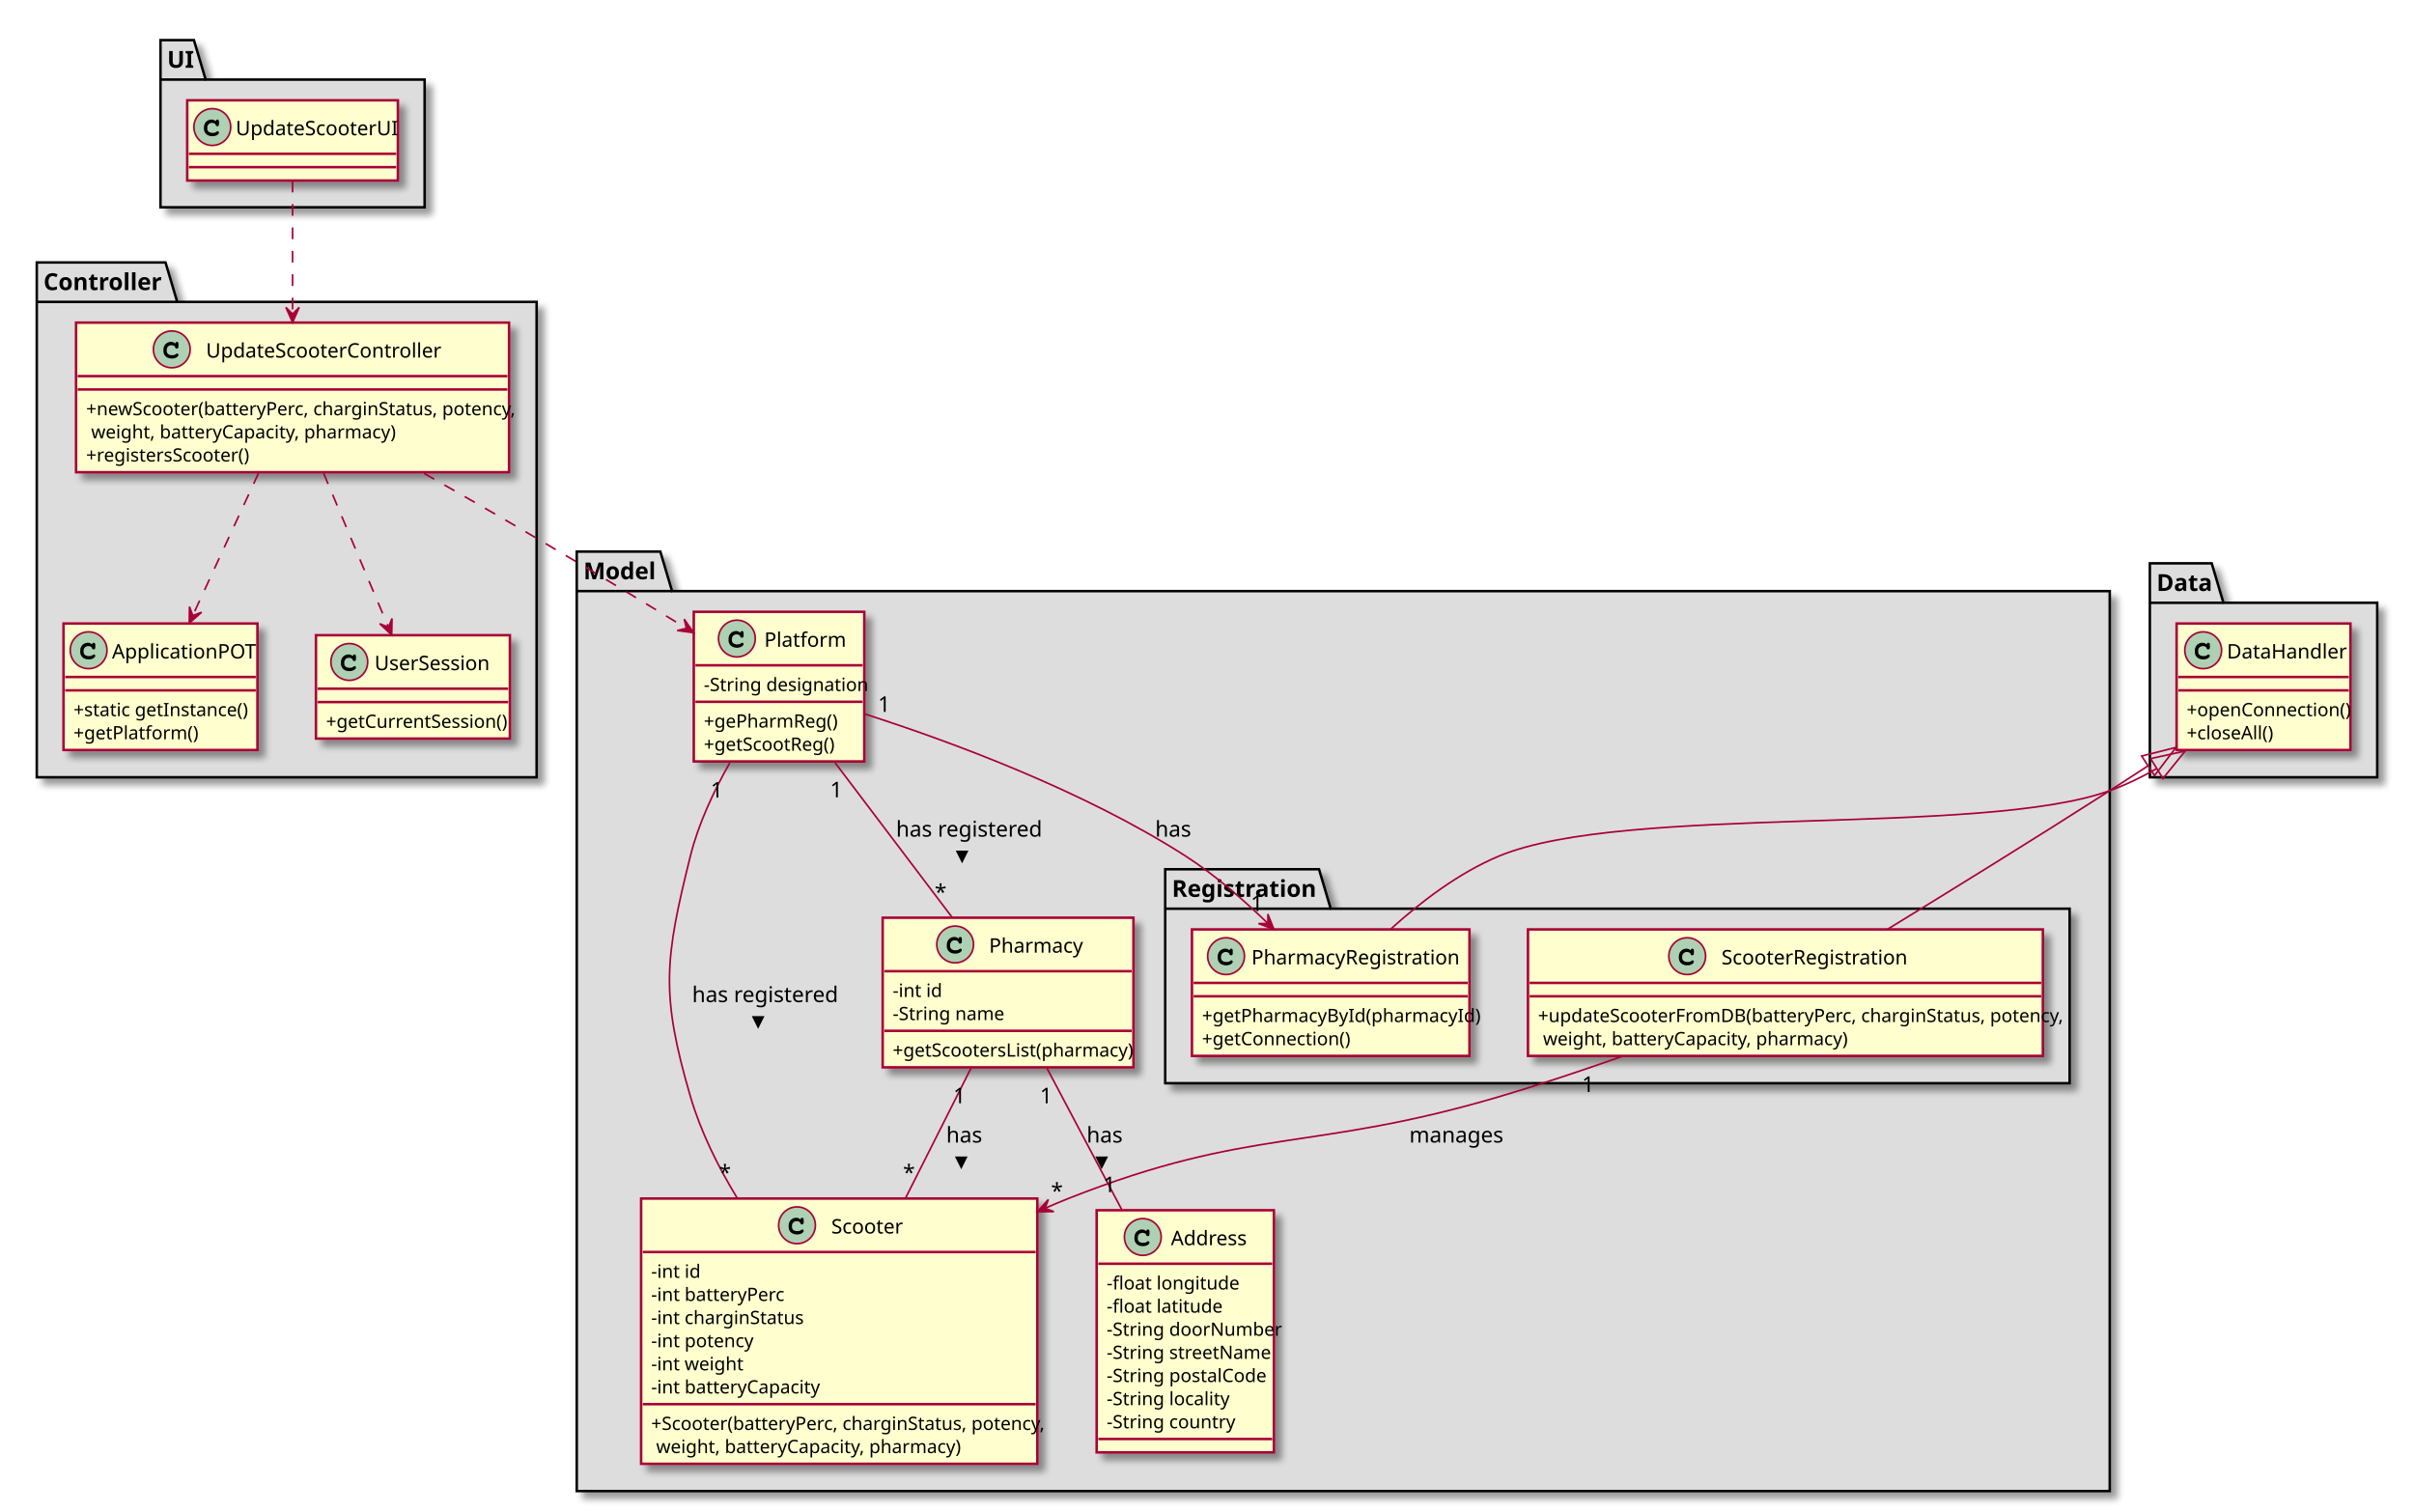
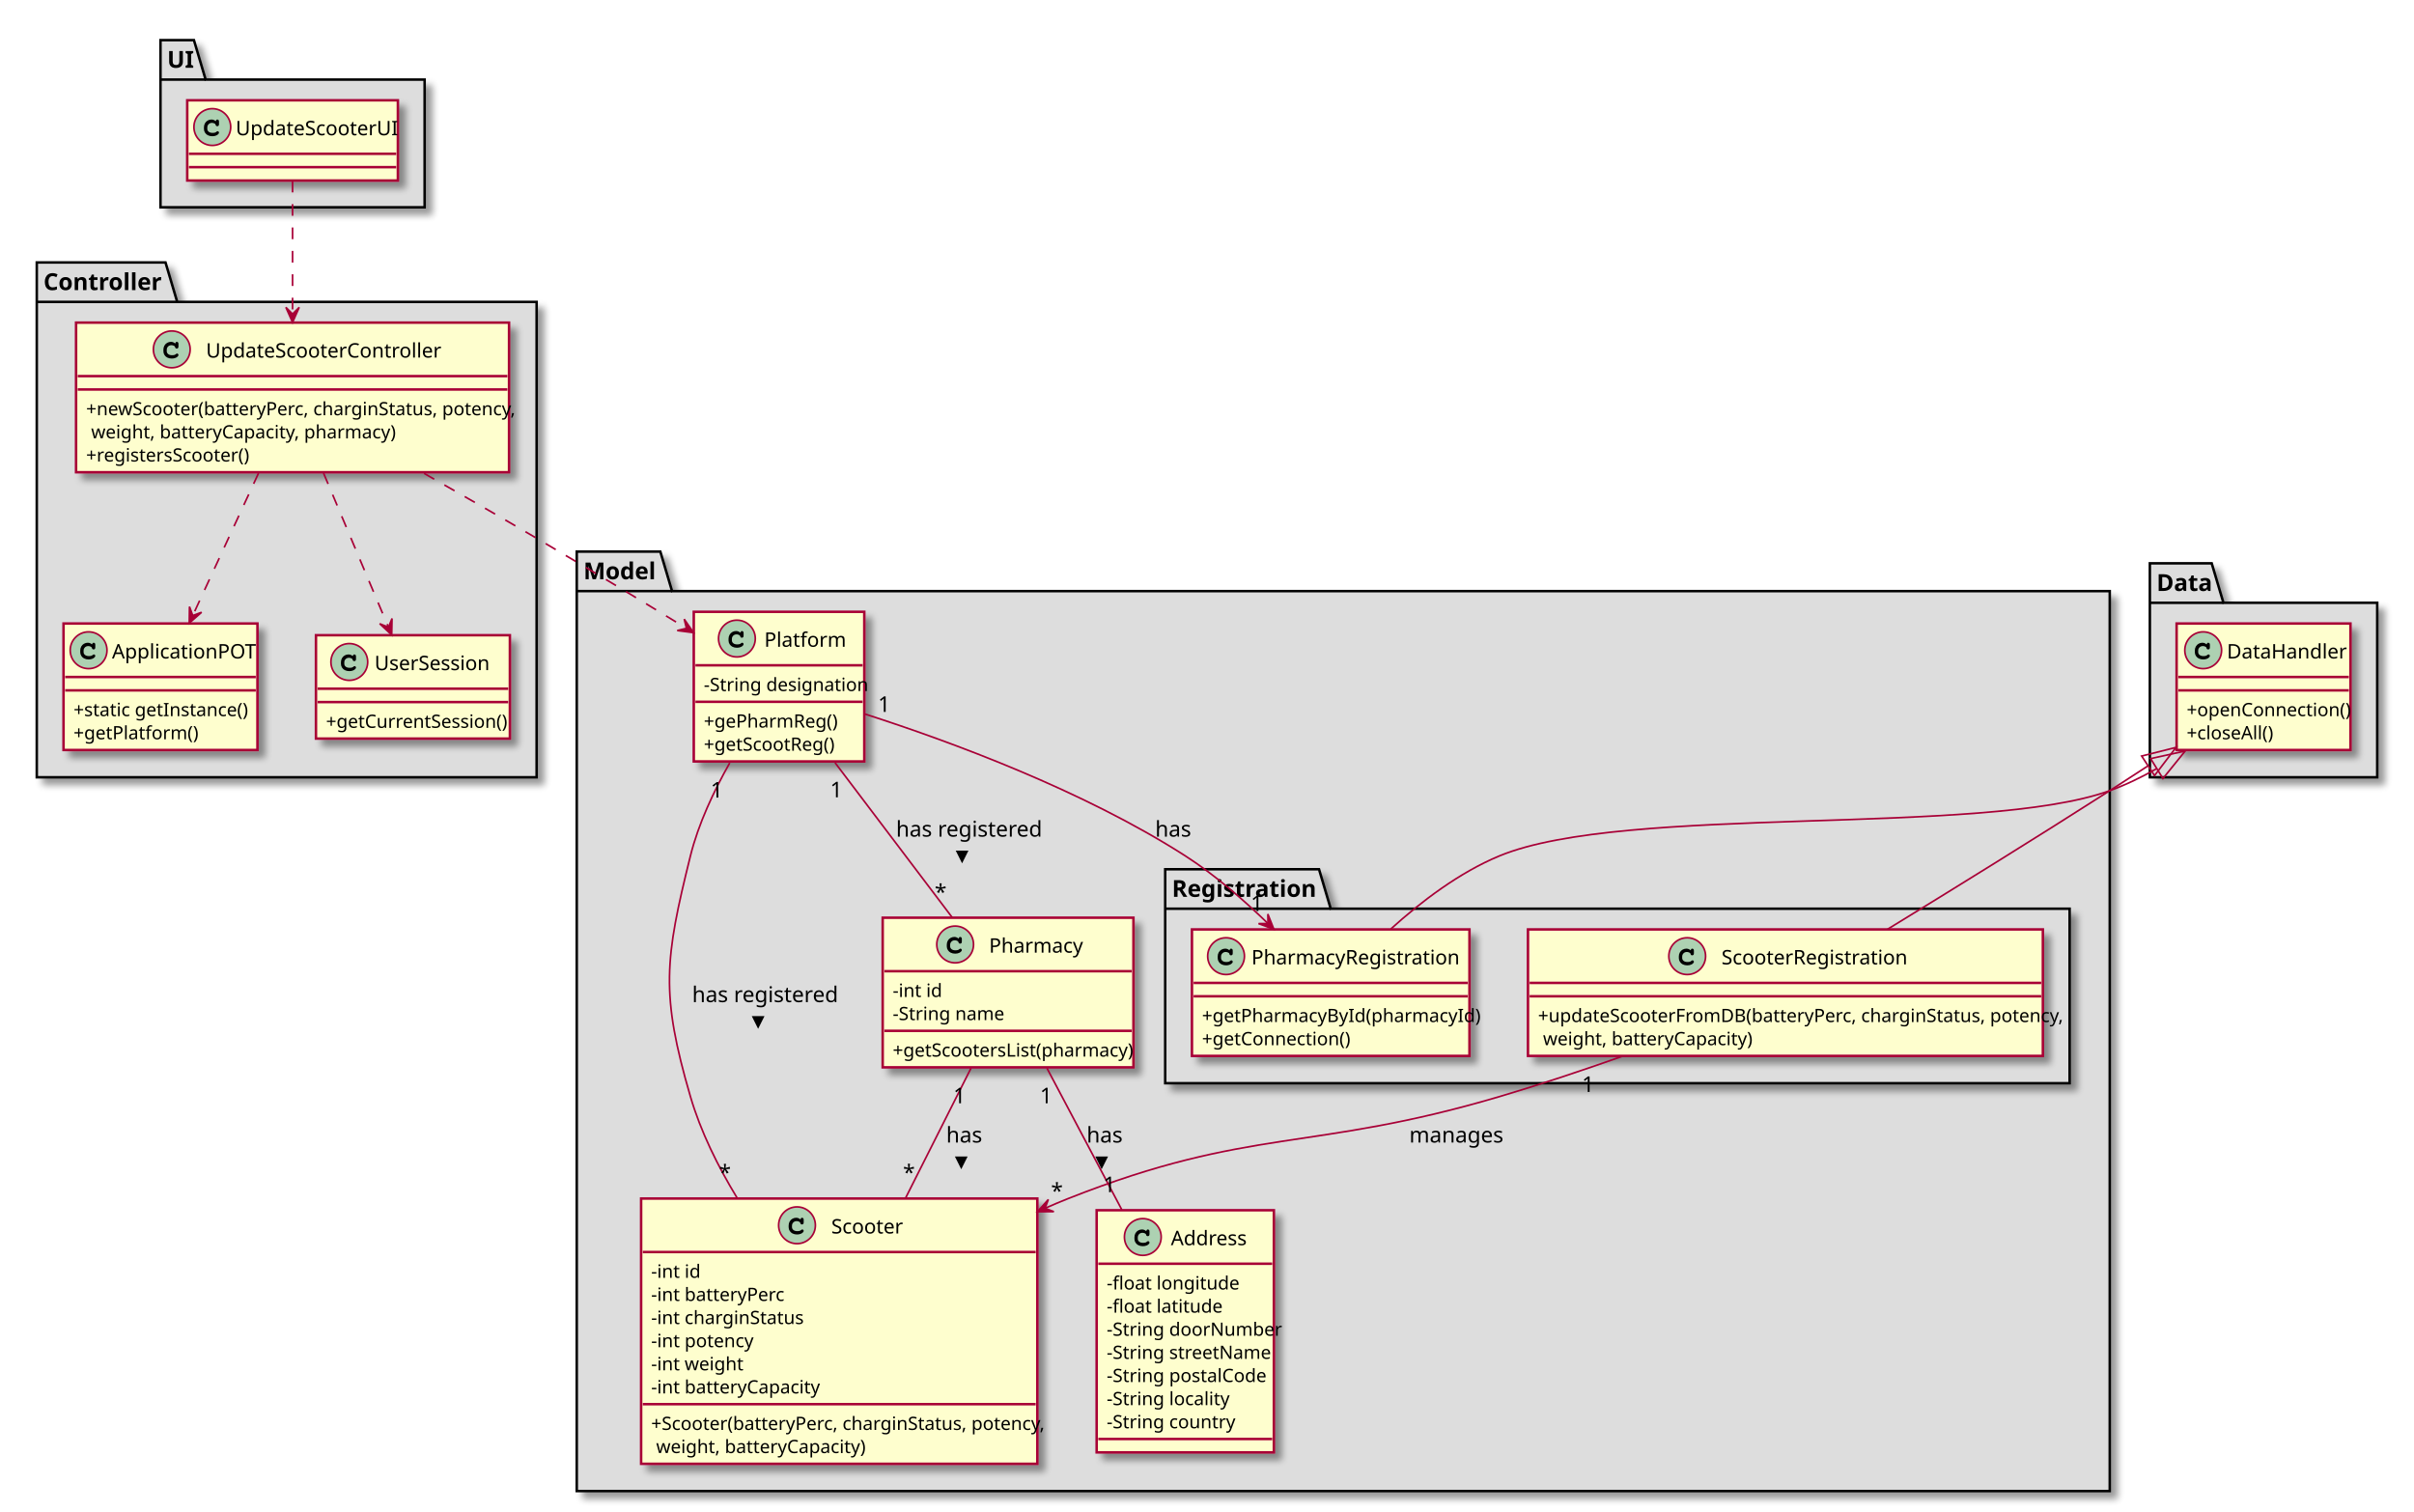
<svg xmlns="http://www.w3.org/2000/svg" contentScriptType="application/ecmascript" contentStyleType="text/css" height="904px" preserveAspectRatio="none" style="width:1444px;height:904px;" version="1.1" viewBox="0 0 1444 904" width="1444px" zoomAndPan="magnify">
  <defs>
-     <filter height="300%" id="f1wk2e6arvuwra" width="300%" x="-1" y="-1">
+     <filter height="300%" id="f8hc9hub4f26i" width="300%" x="-1" y="-1">
      <feGaussianBlur result="blurOut" stdDeviation="2.0" />
      <feColorMatrix in="blurOut" result="blurOut2" type="matrix" values="0 0 0 0 0 0 0 0 0 0 0 0 0 0 0 0 0 0 .4 0" />
      <feOffset dx="4.0" dy="4.0" in="blurOut2" result="blurOut3" />
      <feBlend in="SourceGraphic" in2="blurOut3" mode="normal" />
    </filter>
  </defs>
  <g>
-     <polygon fill="#DDDDDD" filter="url(#f1wk2e6arvuwra)" points="96,24,116,24,123,47.609,254,47.609,254,124,96,124,96,24" style="stroke: #000000; stroke-width: 1.5;" />
+     <polygon fill="#DDDDDD" filter="url(#f8hc9hub4f26i)" points="96,24,116,24,123,47.609,254,47.609,254,124,96,124,96,24" style="stroke: #000000; stroke-width: 1.5;" />
    <line style="stroke: #000000; stroke-width: 1.5;" x1="96" x2="123" y1="47.609" y2="47.609" />
    <text fill="#000000" font-family="sans-serif" font-size="14" font-weight="bold" lengthAdjust="spacingAndGlyphs" textLength="14" x="100" y="40.533">UI</text>
-     <polygon fill="#DDDDDD" filter="url(#f1wk2e6arvuwra)" points="22,157,99,157,106,180.609,321,180.609,321,465,22,465,22,157" style="stroke: #000000; stroke-width: 1.5;" />
+     <polygon fill="#DDDDDD" filter="url(#f8hc9hub4f26i)" points="22,157,99,157,106,180.609,321,180.609,321,465,22,465,22,157" style="stroke: #000000; stroke-width: 1.5;" />
    <line style="stroke: #000000; stroke-width: 1.5;" x1="22" x2="106" y1="180.609" y2="180.609" />
    <text fill="#000000" font-family="sans-serif" font-size="14" font-weight="bold" lengthAdjust="spacingAndGlyphs" textLength="71" x="26" y="173.533">Controller</text>
-     <polygon fill="#DDDDDD" filter="url(#f1wk2e6arvuwra)" points="345,330,395,330,402,353.609,1262,353.609,1262,892,345,892,345,330" style="stroke: #000000; stroke-width: 1.5;" />
+     <polygon fill="#DDDDDD" filter="url(#f8hc9hub4f26i)" points="345,330,395,330,402,353.609,1262,353.609,1262,892,345,892,345,330" style="stroke: #000000; stroke-width: 1.5;" />
    <line style="stroke: #000000; stroke-width: 1.5;" x1="345" x2="402" y1="353.609" y2="353.609" />
    <text fill="#000000" font-family="sans-serif" font-size="14" font-weight="bold" lengthAdjust="spacingAndGlyphs" textLength="44" x="349" y="346.533">Model</text>
-     <polygon fill="#DDDDDD" filter="url(#f1wk2e6arvuwra)" points="697,520,789,520,796,543.609,1238,543.609,1238,648,697,648,697,520" style="stroke: #000000; stroke-width: 1.5;" />
+     <polygon fill="#DDDDDD" filter="url(#f8hc9hub4f26i)" points="697,520,789,520,796,543.609,1238,543.609,1238,648,697,648,697,520" style="stroke: #000000; stroke-width: 1.5;" />
    <line style="stroke: #000000; stroke-width: 1.5;" x1="697" x2="796" y1="543.609" y2="543.609" />
    <text fill="#000000" font-family="sans-serif" font-size="14" font-weight="bold" lengthAdjust="spacingAndGlyphs" textLength="86" x="701" y="536.533">Registration</text>
-     <polygon fill="#DDDDDD" filter="url(#f1wk2e6arvuwra)" points="1286,337,1323,337,1330,360.609,1422,360.609,1422,465,1286,465,1286,337" style="stroke: #000000; stroke-width: 1.5;" />
+     <polygon fill="#DDDDDD" filter="url(#f8hc9hub4f26i)" points="1286,337,1323,337,1330,360.609,1422,360.609,1422,465,1286,465,1286,337" style="stroke: #000000; stroke-width: 1.5;" />
    <line style="stroke: #000000; stroke-width: 1.5;" x1="1286" x2="1330" y1="360.609" y2="360.609" />
    <text fill="#000000" font-family="sans-serif" font-size="14" font-weight="bold" lengthAdjust="spacingAndGlyphs" textLength="31" x="1290" y="353.533">Data</text>
-     <rect fill="#FEFECE" filter="url(#f1wk2e6arvuwra)" height="48" id="UpdateScooterUI" style="stroke: #A80036; stroke-width: 1.5;" width="126" x="112" y="60" />
+     <rect fill="#FEFECE" filter="url(#f8hc9hub4f26i)" height="48" id="UpdateScooterUI" style="stroke: #A80036; stroke-width: 1.5;" width="126" x="112" y="60" />
    <ellipse cx="127" cy="76" fill="#ADD1B2" rx="11" ry="11" style="stroke: #A80036; stroke-width: 1.0;" />
    <path d="M129,72.5 Q129.203,72 129.438,71.75 Q129.672,71.5 129.938,71.5 Q130.406,71.5 130.703,71.781 Q131,72.062 131,72.719 L131,74.281 Q131,74.938 130.719,75.219 Q130.438,75.5 130,75.5 Q129.609,75.5 129.359,75.328 Q129.109,75.156 129,74.703 Q128.953,74.391 128.781,74.219 Q128.469,73.891 127.906,73.703 Q127.344,73.5 126.781,73.5 Q126.078,73.5 125.484,73.781 Q124.906,74.062 124.453,74.688 Q124,75.312 124,76.172 L124,77.094 Q124,78.125 124.844,78.812 Q125.688,79.5 127.188,79.5 Q128.078,79.5 128.703,79.297 Q129.062,79.188 129.469,78.828 Q129.734,78.625 129.875,78.562 Q130.016,78.5 130.188,78.5 Q130.516,78.5 130.75,78.766 Q131,79.016 131,79.375 Q131,79.719 130.656,80.125 Q130.156,80.719 129.359,81.047 Q128.312,81.5 127.031,81.5 Q125.531,81.5 124.328,80.906 Q123.359,80.438 122.672,79.422 Q122,78.406 122,77.203 L122,76.109 Q122,74.859 122.594,73.766 Q123.203,72.672 124.25,72.094 Q125.312,71.5 126.5,71.5 Q127.219,71.5 127.844,71.75 Q128.469,72 129,72.5 Z " />
    <text fill="#000000" font-family="sans-serif" font-size="12" lengthAdjust="spacingAndGlyphs" textLength="94" x="141" y="80.91">UpdateScooterUI</text>
    <line style="stroke: #A80036; stroke-width: 1.5;" x1="113" x2="237" y1="92" y2="92" />
    <line style="stroke: #A80036; stroke-width: 1.5;" x1="113" x2="237" y1="100" y2="100" />
-     <rect fill="#FEFECE" filter="url(#f1wk2e6arvuwra)" height="89.508" id="UpdateScooterController" style="stroke: #A80036; stroke-width: 1.5;" width="259" x="45.5" y="193" />
+     <rect fill="#FEFECE" filter="url(#f8hc9hub4f26i)" height="89.508" id="UpdateScooterController" style="stroke: #A80036; stroke-width: 1.5;" width="259" x="45.5" y="193" />
    <ellipse cx="102.75" cy="209" fill="#ADD1B2" rx="11" ry="11" style="stroke: #A80036; stroke-width: 1.0;" />
    <path d="M104.75,205.5 Q104.953,205 105.188,204.75 Q105.422,204.5 105.688,204.5 Q106.156,204.5 106.453,204.781 Q106.75,205.062 106.75,205.719 L106.75,207.281 Q106.75,207.938 106.469,208.219 Q106.188,208.5 105.75,208.5 Q105.359,208.5 105.109,208.328 Q104.859,208.156 104.75,207.703 Q104.703,207.391 104.531,207.219 Q104.219,206.891 103.656,206.703 Q103.094,206.5 102.531,206.5 Q101.828,206.5 101.234,206.781 Q100.656,207.062 100.203,207.688 Q99.75,208.312 99.75,209.172 L99.75,210.094 Q99.75,211.125 100.594,211.812 Q101.438,212.5 102.938,212.5 Q103.828,212.5 104.453,212.297 Q104.812,212.188 105.219,211.828 Q105.484,211.625 105.625,211.562 Q105.766,211.5 105.938,211.5 Q106.266,211.5 106.5,211.766 Q106.75,212.016 106.75,212.375 Q106.75,212.719 106.406,213.125 Q105.906,213.719 105.109,214.047 Q104.062,214.5 102.781,214.5 Q101.281,214.5 100.078,213.906 Q99.109,213.438 98.422,212.422 Q97.75,211.406 97.75,210.203 L97.75,209.109 Q97.75,207.859 98.344,206.766 Q98.953,205.672 100,205.094 Q101.062,204.5 102.25,204.5 Q102.969,204.5 103.594,204.75 Q104.219,205 104.75,205.5 Z " />
    <text fill="#000000" font-family="sans-serif" font-size="12" lengthAdjust="spacingAndGlyphs" textLength="136" x="123.25" y="213.91">UpdateScooterController</text>
    <line style="stroke: #A80036; stroke-width: 1.5;" x1="46.5" x2="303.5" y1="225" y2="225" />
    <line style="stroke: #A80036; stroke-width: 1.5;" x1="46.5" x2="303.5" y1="233" y2="233" />
    <text fill="#000000" font-family="sans-serif" font-size="11" lengthAdjust="spacingAndGlyphs" textLength="247" x="51.5" y="248.419">+newScooter(batteryPerc, charginStatus, potency,</text>
    <text fill="#000000" font-family="sans-serif" font-size="11" lengthAdjust="spacingAndGlyphs" textLength="173" x="54.5" y="262.255">weight, batteryCapacity, pharmacy)</text>
    <text fill="#000000" font-family="sans-serif" font-size="11" lengthAdjust="spacingAndGlyphs" textLength="95" x="51.5" y="276.091">+registersScooter()</text>
-     <rect fill="#FEFECE" filter="url(#f1wk2e6arvuwra)" height="75.672" id="ApplicationPOT" style="stroke: #A80036; stroke-width: 1.5;" width="116" x="38" y="373" />
+     <rect fill="#FEFECE" filter="url(#f8hc9hub4f26i)" height="75.672" id="ApplicationPOT" style="stroke: #A80036; stroke-width: 1.5;" width="116" x="38" y="373" />
    <ellipse cx="53" cy="389" fill="#ADD1B2" rx="11" ry="11" style="stroke: #A80036; stroke-width: 1.0;" />
    <path d="M55,385.5 Q55.203,385 55.438,384.75 Q55.672,384.5 55.938,384.5 Q56.406,384.5 56.703,384.781 Q57,385.062 57,385.719 L57,387.281 Q57,387.938 56.719,388.219 Q56.438,388.5 56,388.5 Q55.609,388.5 55.359,388.328 Q55.109,388.156 55,387.703 Q54.953,387.391 54.781,387.219 Q54.469,386.891 53.906,386.703 Q53.344,386.5 52.781,386.5 Q52.078,386.5 51.484,386.781 Q50.906,387.062 50.453,387.688 Q50,388.312 50,389.172 L50,390.094 Q50,391.125 50.844,391.812 Q51.688,392.5 53.188,392.5 Q54.078,392.5 54.703,392.297 Q55.062,392.188 55.469,391.828 Q55.734,391.625 55.875,391.562 Q56.016,391.5 56.188,391.5 Q56.516,391.5 56.75,391.766 Q57,392.016 57,392.375 Q57,392.719 56.656,393.125 Q56.156,393.719 55.359,394.047 Q54.312,394.5 53.031,394.5 Q51.531,394.5 50.328,393.906 Q49.359,393.438 48.672,392.422 Q48,391.406 48,390.203 L48,389.109 Q48,387.859 48.594,386.766 Q49.203,385.672 50.25,385.094 Q51.312,384.5 52.5,384.5 Q53.219,384.5 53.844,384.75 Q54.469,385 55,385.5 Z " />
    <text fill="#000000" font-family="sans-serif" font-size="12" lengthAdjust="spacingAndGlyphs" textLength="84" x="67" y="393.91">ApplicationPOT</text>
    <line style="stroke: #A80036; stroke-width: 1.5;" x1="39" x2="153" y1="405" y2="405" />
    <line style="stroke: #A80036; stroke-width: 1.5;" x1="39" x2="153" y1="413" y2="413" />
    <text fill="#000000" font-family="sans-serif" font-size="11" lengthAdjust="spacingAndGlyphs" textLength="99" x="44" y="428.419">+static getInstance()</text>
    <text fill="#000000" font-family="sans-serif" font-size="11" lengthAdjust="spacingAndGlyphs" textLength="68" x="44" y="442.255">+getPlatform()</text>
-     <rect fill="#FEFECE" filter="url(#f1wk2e6arvuwra)" height="61.836" id="UserSession" style="stroke: #A80036; stroke-width: 1.5;" width="116" x="189" y="380" />
+     <rect fill="#FEFECE" filter="url(#f8hc9hub4f26i)" height="61.836" id="UserSession" style="stroke: #A80036; stroke-width: 1.5;" width="116" x="189" y="380" />
    <ellipse cx="208.95" cy="396" fill="#ADD1B2" rx="11" ry="11" style="stroke: #A80036; stroke-width: 1.0;" />
    <path d="M210.95,392.5 Q211.153,392 211.387,391.75 Q211.622,391.5 211.887,391.5 Q212.356,391.5 212.653,391.781 Q212.95,392.062 212.95,392.719 L212.95,394.281 Q212.95,394.938 212.669,395.219 Q212.387,395.5 211.95,395.5 Q211.559,395.5 211.309,395.328 Q211.059,395.156 210.95,394.703 Q210.903,394.391 210.731,394.219 Q210.419,393.891 209.856,393.703 Q209.294,393.5 208.731,393.5 Q208.028,393.5 207.434,393.781 Q206.856,394.062 206.403,394.688 Q205.95,395.312 205.95,396.172 L205.95,397.094 Q205.95,398.125 206.794,398.812 Q207.637,399.5 209.137,399.5 Q210.028,399.5 210.653,399.297 Q211.012,399.188 211.419,398.828 Q211.684,398.625 211.825,398.562 Q211.966,398.5 212.137,398.5 Q212.466,398.5 212.7,398.766 Q212.95,399.016 212.95,399.375 Q212.95,399.719 212.606,400.125 Q212.106,400.719 211.309,401.047 Q210.262,401.5 208.981,401.5 Q207.481,401.5 206.278,400.906 Q205.309,400.438 204.622,399.422 Q203.95,398.406 203.95,397.203 L203.95,396.109 Q203.95,394.859 204.544,393.766 Q205.153,392.672 206.2,392.094 Q207.262,391.5 208.45,391.5 Q209.169,391.5 209.794,391.75 Q210.419,392 210.95,392.5 Z " />
    <text fill="#000000" font-family="sans-serif" font-size="12" lengthAdjust="spacingAndGlyphs" textLength="73" x="224.05" y="400.91">UserSession</text>
    <line style="stroke: #A80036; stroke-width: 1.5;" x1="190" x2="304" y1="412" y2="412" />
    <line style="stroke: #A80036; stroke-width: 1.5;" x1="190" x2="304" y1="420" y2="420" />
    <text fill="#000000" font-family="sans-serif" font-size="11" lengthAdjust="spacingAndGlyphs" textLength="104" x="195" y="435.419">+getCurrentSession()</text>
-     <rect fill="#FEFECE" filter="url(#f1wk2e6arvuwra)" height="89.508" id="Platform" style="stroke: #A80036; stroke-width: 1.5;" width="102" x="415" y="366" />
+     <rect fill="#FEFECE" filter="url(#f8hc9hub4f26i)" height="89.508" id="Platform" style="stroke: #A80036; stroke-width: 1.5;" width="102" x="415" y="366" />
    <ellipse cx="440.8" cy="382" fill="#ADD1B2" rx="11" ry="11" style="stroke: #A80036; stroke-width: 1.0;" />
    <path d="M442.8,378.5 Q443.003,378 443.238,377.75 Q443.472,377.5 443.738,377.5 Q444.206,377.5 444.503,377.781 Q444.8,378.062 444.8,378.719 L444.8,380.281 Q444.8,380.938 444.519,381.219 Q444.238,381.5 443.8,381.5 Q443.409,381.5 443.159,381.328 Q442.909,381.156 442.8,380.703 Q442.753,380.391 442.581,380.219 Q442.269,379.891 441.706,379.703 Q441.144,379.5 440.581,379.5 Q439.878,379.5 439.284,379.781 Q438.706,380.062 438.253,380.688 Q437.8,381.312 437.8,382.172 L437.8,383.094 Q437.8,384.125 438.644,384.812 Q439.488,385.5 440.988,385.5 Q441.878,385.5 442.503,385.297 Q442.863,385.188 443.269,384.828 Q443.534,384.625 443.675,384.562 Q443.816,384.5 443.988,384.5 Q444.316,384.5 444.55,384.766 Q444.8,385.016 444.8,385.375 Q444.8,385.719 444.456,386.125 Q443.956,386.719 443.159,387.047 Q442.113,387.5 440.831,387.5 Q439.331,387.5 438.128,386.906 Q437.159,386.438 436.472,385.422 Q435.8,384.406 435.8,383.203 L435.8,382.109 Q435.8,380.859 436.394,379.766 Q437.003,378.672 438.05,378.094 Q439.113,377.5 440.3,377.5 Q441.019,377.5 441.644,377.75 Q442.269,378 442.8,378.5 Z " />
    <text fill="#000000" font-family="sans-serif" font-size="12" lengthAdjust="spacingAndGlyphs" textLength="46" x="457.2" y="386.91">Platform</text>
    <line style="stroke: #A80036; stroke-width: 1.5;" x1="416" x2="516" y1="398" y2="398" />
    <text fill="#000000" font-family="sans-serif" font-size="11" lengthAdjust="spacingAndGlyphs" textLength="90" x="421" y="413.419">-String designation</text>
    <line style="stroke: #A80036; stroke-width: 1.5;" x1="416" x2="516" y1="419.836" y2="419.836" />
    <text fill="#000000" font-family="sans-serif" font-size="11" lengthAdjust="spacingAndGlyphs" textLength="75" x="421" y="435.255">+gePharmReg()</text>
    <text fill="#000000" font-family="sans-serif" font-size="11" lengthAdjust="spacingAndGlyphs" textLength="76" x="421" y="449.091">+getScootReg()</text>
-     <rect fill="#FEFECE" filter="url(#f1wk2e6arvuwra)" height="158.688" id="Scooter" style="stroke: #A80036; stroke-width: 1.5;" width="237" x="383.5" y="717" />
+     <rect fill="#FEFECE" filter="url(#f8hc9hub4f26i)" height="158.688" id="Scooter" style="stroke: #A80036; stroke-width: 1.5;" width="237" x="383.5" y="717" />
    <ellipse cx="476.75" cy="733" fill="#ADD1B2" rx="11" ry="11" style="stroke: #A80036; stroke-width: 1.0;" />
    <path d="M478.75,729.5 Q478.953,729 479.188,728.75 Q479.422,728.5 479.688,728.5 Q480.156,728.5 480.453,728.781 Q480.75,729.062 480.75,729.719 L480.75,731.281 Q480.75,731.938 480.469,732.219 Q480.188,732.5 479.75,732.5 Q479.359,732.5 479.109,732.328 Q478.859,732.156 478.75,731.703 Q478.703,731.391 478.531,731.219 Q478.219,730.891 477.656,730.703 Q477.094,730.5 476.531,730.5 Q475.828,730.5 475.234,730.781 Q474.656,731.062 474.203,731.688 Q473.75,732.312 473.75,733.172 L473.75,734.094 Q473.75,735.125 474.594,735.812 Q475.438,736.5 476.938,736.5 Q477.828,736.5 478.453,736.297 Q478.812,736.188 479.219,735.828 Q479.484,735.625 479.625,735.562 Q479.766,735.5 479.938,735.5 Q480.266,735.5 480.5,735.766 Q480.75,736.016 480.75,736.375 Q480.75,736.719 480.406,737.125 Q479.906,737.719 479.109,738.047 Q478.062,738.5 476.781,738.5 Q475.281,738.5 474.078,737.906 Q473.109,737.438 472.422,736.422 Q471.75,735.406 471.75,734.203 L471.75,733.109 Q471.75,731.859 472.344,730.766 Q472.953,729.672 474,729.094 Q475.062,728.5 476.25,728.5 Q476.969,728.5 477.594,728.75 Q478.219,729 478.75,729.5 Z " />
    <text fill="#000000" font-family="sans-serif" font-size="12" lengthAdjust="spacingAndGlyphs" textLength="42" x="497.25" y="737.91">Scooter</text>
    <line style="stroke: #A80036; stroke-width: 1.5;" x1="384.5" x2="619.5" y1="749" y2="749" />
    <text fill="#000000" font-family="sans-serif" font-size="11" lengthAdjust="spacingAndGlyphs" textLength="26" x="389.5" y="764.419">-int id</text>
    <text fill="#000000" font-family="sans-serif" font-size="11" lengthAdjust="spacingAndGlyphs" textLength="74" x="389.5" y="778.255">-int batteryPerc</text>
    <text fill="#000000" font-family="sans-serif" font-size="11" lengthAdjust="spacingAndGlyphs" textLength="85" x="389.5" y="792.091">-int charginStatus</text>
    <text fill="#000000" font-family="sans-serif" font-size="11" lengthAdjust="spacingAndGlyphs" textLength="57" x="389.5" y="805.927">-int potency</text>
    <text fill="#000000" font-family="sans-serif" font-size="11" lengthAdjust="spacingAndGlyphs" textLength="51" x="389.5" y="819.763">-int weight</text>
    <text fill="#000000" font-family="sans-serif" font-size="11" lengthAdjust="spacingAndGlyphs" textLength="94" x="389.5" y="833.599">-int batteryCapacity</text>
    <line style="stroke: #A80036; stroke-width: 1.5;" x1="384.5" x2="619.5" y1="840.016" y2="840.016" />
    <text fill="#000000" font-family="sans-serif" font-size="11" lengthAdjust="spacingAndGlyphs" textLength="225" x="389.5" y="855.435">+Scooter(batteryPerc, charginStatus, potency,</text>
-     <text fill="#000000" font-family="sans-serif" font-size="11" lengthAdjust="spacingAndGlyphs" textLength="173" x="392.5" y="869.27">weight, batteryCapacity, pharmacy)</text>
-     <rect fill="#FEFECE" filter="url(#f1wk2e6arvuwra)" height="144.852" id="Address" style="stroke: #A80036; stroke-width: 1.5;" width="106" x="656" y="724" />
+     <text fill="#000000" font-family="sans-serif" font-size="11" lengthAdjust="spacingAndGlyphs" textLength="119" x="392.5" y="869.27">weight, batteryCapacity)</text>
+     <rect fill="#FEFECE" filter="url(#f8hc9hub4f26i)" height="144.852" id="Address" style="stroke: #A80036; stroke-width: 1.5;" width="106" x="656" y="724" />
    <ellipse cx="683.6" cy="740" fill="#ADD1B2" rx="11" ry="11" style="stroke: #A80036; stroke-width: 1.0;" />
    <path d="M685.6,736.5 Q685.803,736 686.038,735.75 Q686.272,735.5 686.538,735.5 Q687.006,735.5 687.303,735.781 Q687.6,736.062 687.6,736.719 L687.6,738.281 Q687.6,738.938 687.319,739.219 Q687.038,739.5 686.6,739.5 Q686.209,739.5 685.959,739.328 Q685.709,739.156 685.6,738.703 Q685.553,738.391 685.381,738.219 Q685.069,737.891 684.506,737.703 Q683.944,737.5 683.381,737.5 Q682.678,737.5 682.084,737.781 Q681.506,738.062 681.053,738.688 Q680.6,739.312 680.6,740.172 L680.6,741.094 Q680.6,742.125 681.444,742.812 Q682.288,743.5 683.788,743.5 Q684.678,743.5 685.303,743.297 Q685.663,743.188 686.069,742.828 Q686.334,742.625 686.475,742.562 Q686.616,742.5 686.788,742.5 Q687.116,742.5 687.35,742.766 Q687.6,743.016 687.6,743.375 Q687.6,743.719 687.256,744.125 Q686.756,744.719 685.959,745.047 Q684.913,745.5 683.631,745.5 Q682.131,745.5 680.928,744.906 Q679.959,744.438 679.272,743.422 Q678.6,742.406 678.6,741.203 L678.6,740.109 Q678.6,738.859 679.194,737.766 Q679.803,736.672 680.85,736.094 Q681.913,735.5 683.1,735.5 Q683.819,735.5 684.444,735.75 Q685.069,736 685.6,736.5 Z " />
    <text fill="#000000" font-family="sans-serif" font-size="12" lengthAdjust="spacingAndGlyphs" textLength="46" x="700.4" y="744.91">Address</text>
    <line style="stroke: #A80036; stroke-width: 1.5;" x1="657" x2="761" y1="756" y2="756" />
    <text fill="#000000" font-family="sans-serif" font-size="11" lengthAdjust="spacingAndGlyphs" textLength="71" x="662" y="771.419">-float longitude</text>
    <text fill="#000000" font-family="sans-serif" font-size="11" lengthAdjust="spacingAndGlyphs" textLength="62" x="662" y="785.255">-float latitude</text>
    <text fill="#000000" font-family="sans-serif" font-size="11" lengthAdjust="spacingAndGlyphs" textLength="94" x="662" y="799.091">-String doorNumber</text>
    <text fill="#000000" font-family="sans-serif" font-size="11" lengthAdjust="spacingAndGlyphs" textLength="90" x="662" y="812.927">-String streetName</text>
    <text fill="#000000" font-family="sans-serif" font-size="11" lengthAdjust="spacingAndGlyphs" textLength="89" x="662" y="826.763">-String postalCode</text>
    <text fill="#000000" font-family="sans-serif" font-size="11" lengthAdjust="spacingAndGlyphs" textLength="68" x="662" y="840.599">-String locality</text>
    <text fill="#000000" font-family="sans-serif" font-size="11" lengthAdjust="spacingAndGlyphs" textLength="72" x="662" y="854.435">-String country</text>
    <line style="stroke: #A80036; stroke-width: 1.5;" x1="657" x2="761" y1="860.852" y2="860.852" />
-     <rect fill="#FEFECE" filter="url(#f1wk2e6arvuwra)" height="89.508" id="Pharmacy" style="stroke: #A80036; stroke-width: 1.5;" width="150" x="528" y="549" />
+     <rect fill="#FEFECE" filter="url(#f8hc9hub4f26i)" height="89.508" id="Pharmacy" style="stroke: #A80036; stroke-width: 1.5;" width="150" x="528" y="549" />
    <ellipse cx="571.35" cy="565" fill="#ADD1B2" rx="11" ry="11" style="stroke: #A80036; stroke-width: 1.0;" />
    <path d="M573.35,561.5 Q573.553,561 573.788,560.75 Q574.022,560.5 574.288,560.5 Q574.756,560.5 575.053,560.781 Q575.35,561.062 575.35,561.719 L575.35,563.281 Q575.35,563.938 575.069,564.219 Q574.788,564.5 574.35,564.5 Q573.959,564.5 573.709,564.328 Q573.459,564.156 573.35,563.703 Q573.303,563.391 573.131,563.219 Q572.819,562.891 572.256,562.703 Q571.694,562.5 571.131,562.5 Q570.428,562.5 569.834,562.781 Q569.256,563.062 568.803,563.688 Q568.35,564.312 568.35,565.172 L568.35,566.094 Q568.35,567.125 569.194,567.812 Q570.038,568.5 571.538,568.5 Q572.428,568.5 573.053,568.297 Q573.413,568.188 573.819,567.828 Q574.084,567.625 574.225,567.562 Q574.366,567.5 574.538,567.5 Q574.866,567.5 575.1,567.766 Q575.35,568.016 575.35,568.375 Q575.35,568.719 575.006,569.125 Q574.506,569.719 573.709,570.047 Q572.663,570.5 571.381,570.5 Q569.881,570.5 568.678,569.906 Q567.709,569.438 567.022,568.422 Q566.35,567.406 566.35,566.203 L566.35,565.109 Q566.35,563.859 566.944,562.766 Q567.553,561.672 568.6,561.094 Q569.663,560.5 570.85,560.5 Q571.569,560.5 572.194,560.75 Q572.819,561 573.35,561.5 Z " />
    <text fill="#000000" font-family="sans-serif" font-size="12" lengthAdjust="spacingAndGlyphs" textLength="55" x="591.65" y="569.91">Pharmacy</text>
    <line style="stroke: #A80036; stroke-width: 1.5;" x1="529" x2="677" y1="581" y2="581" />
    <text fill="#000000" font-family="sans-serif" font-size="11" lengthAdjust="spacingAndGlyphs" textLength="26" x="534" y="596.419">-int id</text>
    <text fill="#000000" font-family="sans-serif" font-size="11" lengthAdjust="spacingAndGlyphs" textLength="61" x="534" y="610.255">-String name</text>
    <line style="stroke: #A80036; stroke-width: 1.5;" x1="529" x2="677" y1="616.672" y2="616.672" />
    <text fill="#000000" font-family="sans-serif" font-size="11" lengthAdjust="spacingAndGlyphs" textLength="138" x="534" y="632.091">+getScootersList(pharmacy)</text>
-     <rect fill="#FEFECE" filter="url(#f1wk2e6arvuwra)" height="75.672" id="PharmacyRegistration" style="stroke: #A80036; stroke-width: 1.5;" width="166" x="713" y="556" />
+     <rect fill="#FEFECE" filter="url(#f8hc9hub4f26i)" height="75.672" id="PharmacyRegistration" style="stroke: #A80036; stroke-width: 1.5;" width="166" x="713" y="556" />
    <ellipse cx="733.4" cy="572" fill="#ADD1B2" rx="11" ry="11" style="stroke: #A80036; stroke-width: 1.0;" />
    <path d="M735.4,568.5 Q735.603,568 735.837,567.75 Q736.072,567.5 736.337,567.5 Q736.806,567.5 737.103,567.781 Q737.4,568.062 737.4,568.719 L737.4,570.281 Q737.4,570.938 737.119,571.219 Q736.837,571.5 736.4,571.5 Q736.009,571.5 735.759,571.328 Q735.509,571.156 735.4,570.703 Q735.353,570.391 735.181,570.219 Q734.869,569.891 734.306,569.703 Q733.744,569.5 733.181,569.5 Q732.478,569.5 731.884,569.781 Q731.306,570.062 730.853,570.688 Q730.4,571.312 730.4,572.172 L730.4,573.094 Q730.4,574.125 731.244,574.812 Q732.087,575.5 733.587,575.5 Q734.478,575.5 735.103,575.297 Q735.462,575.188 735.869,574.828 Q736.134,574.625 736.275,574.562 Q736.416,574.5 736.587,574.5 Q736.916,574.5 737.15,574.766 Q737.4,575.016 737.4,575.375 Q737.4,575.719 737.056,576.125 Q736.556,576.719 735.759,577.047 Q734.712,577.5 733.431,577.5 Q731.931,577.5 730.728,576.906 Q729.759,576.438 729.072,575.422 Q728.4,574.406 728.4,573.203 L728.4,572.109 Q728.4,570.859 728.994,569.766 Q729.603,568.672 730.65,568.094 Q731.712,567.5 732.9,567.5 Q733.619,567.5 734.244,567.75 Q734.869,568 735.4,568.5 Z " />
    <text fill="#000000" font-family="sans-serif" font-size="12" lengthAdjust="spacingAndGlyphs" textLength="122" x="748.6" y="576.91">PharmacyRegistration</text>
    <line style="stroke: #A80036; stroke-width: 1.5;" x1="714" x2="878" y1="588" y2="588" />
    <line style="stroke: #A80036; stroke-width: 1.5;" x1="714" x2="878" y1="596" y2="596" />
    <text fill="#000000" font-family="sans-serif" font-size="11" lengthAdjust="spacingAndGlyphs" textLength="154" x="719" y="611.419">+getPharmacyById(pharmacyId)</text>
    <text fill="#000000" font-family="sans-serif" font-size="11" lengthAdjust="spacingAndGlyphs" textLength="83" x="719" y="625.255">+getConnection()</text>
-     <rect fill="#FEFECE" filter="url(#f1wk2e6arvuwra)" height="75.672" id="ScooterRegistration" style="stroke: #A80036; stroke-width: 1.5;" width="308" x="914" y="556" />
+     <rect fill="#FEFECE" filter="url(#f8hc9hub4f26i)" height="75.672" id="ScooterRegistration" style="stroke: #A80036; stroke-width: 1.5;" width="308" x="914" y="556" />
    <ellipse cx="1009.25" cy="572" fill="#ADD1B2" rx="11" ry="11" style="stroke: #A80036; stroke-width: 1.0;" />
    <path d="M1011.25,568.5 Q1011.453,568 1011.688,567.75 Q1011.922,567.5 1012.188,567.5 Q1012.656,567.5 1012.953,567.781 Q1013.25,568.062 1013.25,568.719 L1013.25,570.281 Q1013.25,570.938 1012.969,571.219 Q1012.688,571.5 1012.25,571.5 Q1011.859,571.5 1011.609,571.328 Q1011.359,571.156 1011.25,570.703 Q1011.203,570.391 1011.031,570.219 Q1010.719,569.891 1010.156,569.703 Q1009.594,569.5 1009.031,569.5 Q1008.328,569.5 1007.734,569.781 Q1007.156,570.062 1006.703,570.688 Q1006.25,571.312 1006.25,572.172 L1006.25,573.094 Q1006.25,574.125 1007.094,574.812 Q1007.938,575.5 1009.438,575.5 Q1010.328,575.5 1010.953,575.297 Q1011.312,575.188 1011.719,574.828 Q1011.984,574.625 1012.125,574.562 Q1012.266,574.5 1012.438,574.5 Q1012.766,574.5 1013,574.766 Q1013.25,575.016 1013.25,575.375 Q1013.25,575.719 1012.906,576.125 Q1012.406,576.719 1011.609,577.047 Q1010.562,577.5 1009.281,577.5 Q1007.781,577.5 1006.578,576.906 Q1005.609,576.438 1004.922,575.422 Q1004.25,574.406 1004.25,573.203 L1004.25,572.109 Q1004.25,570.859 1004.844,569.766 Q1005.453,568.672 1006.5,568.094 Q1007.562,567.5 1008.75,567.5 Q1009.469,567.5 1010.094,567.75 Q1010.719,568 1011.25,568.5 Z " />
    <text fill="#000000" font-family="sans-serif" font-size="12" lengthAdjust="spacingAndGlyphs" textLength="109" x="1029.75" y="576.91">ScooterRegistration</text>
    <line style="stroke: #A80036; stroke-width: 1.5;" x1="915" x2="1221" y1="588" y2="588" />
    <line style="stroke: #A80036; stroke-width: 1.5;" x1="915" x2="1221" y1="596" y2="596" />
    <text fill="#000000" font-family="sans-serif" font-size="11" lengthAdjust="spacingAndGlyphs" textLength="296" x="920" y="611.419">+updateScooterFromDB(batteryPerc, charginStatus, potency,</text>
-     <text fill="#000000" font-family="sans-serif" font-size="11" lengthAdjust="spacingAndGlyphs" textLength="173" x="923" y="625.255">weight, batteryCapacity, pharmacy)</text>
-     <rect fill="#FEFECE" filter="url(#f1wk2e6arvuwra)" height="75.672" id="DataHandler" style="stroke: #A80036; stroke-width: 1.5;" width="104" x="1302" y="373" />
+     <text fill="#000000" font-family="sans-serif" font-size="11" lengthAdjust="spacingAndGlyphs" textLength="119" x="923" y="625.255">weight, batteryCapacity)</text>
+     <rect fill="#FEFECE" filter="url(#f8hc9hub4f26i)" height="75.672" id="DataHandler" style="stroke: #A80036; stroke-width: 1.5;" width="104" x="1302" y="373" />
    <ellipse cx="1317.9" cy="389" fill="#ADD1B2" rx="11" ry="11" style="stroke: #A80036; stroke-width: 1.0;" />
    <path d="M1319.9,385.5 Q1320.103,385 1320.338,384.75 Q1320.572,384.5 1320.838,384.5 Q1321.306,384.5 1321.603,384.781 Q1321.9,385.062 1321.9,385.719 L1321.9,387.281 Q1321.9,387.938 1321.619,388.219 Q1321.338,388.5 1320.9,388.5 Q1320.509,388.5 1320.259,388.328 Q1320.009,388.156 1319.9,387.703 Q1319.853,387.391 1319.681,387.219 Q1319.369,386.891 1318.806,386.703 Q1318.244,386.5 1317.681,386.5 Q1316.978,386.5 1316.384,386.781 Q1315.806,387.062 1315.353,387.688 Q1314.9,388.312 1314.9,389.172 L1314.9,390.094 Q1314.9,391.125 1315.744,391.812 Q1316.588,392.5 1318.088,392.5 Q1318.978,392.5 1319.603,392.297 Q1319.963,392.188 1320.369,391.828 Q1320.634,391.625 1320.775,391.562 Q1320.916,391.5 1321.088,391.5 Q1321.416,391.5 1321.65,391.766 Q1321.9,392.016 1321.9,392.375 Q1321.9,392.719 1321.556,393.125 Q1321.056,393.719 1320.259,394.047 Q1319.213,394.5 1317.931,394.5 Q1316.431,394.5 1315.228,393.906 Q1314.259,393.438 1313.572,392.422 Q1312.9,391.406 1312.9,390.203 L1312.9,389.109 Q1312.9,387.859 1313.494,386.766 Q1314.103,385.672 1315.15,385.094 Q1316.213,384.5 1317.4,384.5 Q1318.119,384.5 1318.744,384.75 Q1319.369,385 1319.9,385.5 Z " />
    <text fill="#000000" font-family="sans-serif" font-size="12" lengthAdjust="spacingAndGlyphs" textLength="70" x="1332.1" y="393.91">DataHandler</text>
    <line style="stroke: #A80036; stroke-width: 1.5;" x1="1303" x2="1405" y1="405" y2="405" />
    <line style="stroke: #A80036; stroke-width: 1.5;" x1="1303" x2="1405" y1="413" y2="413" />
    <text fill="#000000" font-family="sans-serif" font-size="11" lengthAdjust="spacingAndGlyphs" textLength="92" x="1308" y="428.419">+openConnection()</text>
    <text fill="#000000" font-family="sans-serif" font-size="11" lengthAdjust="spacingAndGlyphs" textLength="52" x="1308" y="442.255">+closeAll()</text>
    <path d="M1289.88,459.936 C1280.86,465.039 1271.44,469.599 1262,473 C1185.26,500.662 972.41,480.897 897,512 C872.896,521.942 849.899,539.505 831.955,555.741 " fill="none" id="DataHandler&lt;-PharmacyRegistration" style="stroke: #A80036; stroke-width: 1.0;" />
    <polygon fill="none" points="1286.47,453.816,1307.16,449.261,1293.82,465.727,1286.47,453.816" style="stroke: #A80036; stroke-width: 1.0;" />
    <path d="M1284.64,458.323 C1277.02,463.311 1269.36,468.284 1262,473 C1217.81,501.304 1167.4,532.456 1129.04,555.925 " fill="none" id="DataHandler&lt;-ScooterRegistration" style="stroke: #A80036; stroke-width: 1.0;" />
    <polygon fill="none" points="1281.09,452.28,1301.64,447.126,1288.79,463.972,1281.09,452.28" style="stroke: #A80036; stroke-width: 1.0;" />
    <path d="M175,108.086 C175,129.108 175,160.852 175,187.58 " fill="none" id="UpdateScooterUI-&gt;UpdateScooterController" style="stroke: #A80036; stroke-width: 1.0; stroke-dasharray: 7.0,7.0;" />
    <polygon fill="#A80036" points="175,192.853,179,183.853,175,187.853,171,183.853,175,192.853" style="stroke: #A80036; stroke-width: 1.0;" />
    <path d="M253.659,283.173 C275.536,295.606 299.255,309.224 321,322 C350.763,339.487 383.674,359.412 410.608,375.874 " fill="none" id="UpdateScooterController-&gt;Platform" style="stroke: #A80036; stroke-width: 1.0; stroke-dasharray: 7.0,7.0;" />
    <polygon fill="#A80036" points="414.878,378.486,409.287,370.378,410.612,375.877,405.113,377.203,414.878,378.486" style="stroke: #A80036; stroke-width: 1.0;" />
    <path d="M154.656,283.037 C142.562,309.214 127.307,342.234 115.386,368.038 " fill="none" id="UpdateScooterController-&gt;ApplicationPOT" style="stroke: #A80036; stroke-width: 1.0; stroke-dasharray: 7.0,7.0;" />
    <polygon fill="#A80036" points="113.2,372.769,120.606,366.277,115.297,368.23,113.344,362.921,113.2,372.769" style="stroke: #A80036; stroke-width: 1.0;" />
    <path d="M193.542,283.037 C205.584,311.637 221.065,348.403 232.265,375.004 " fill="none" id="UpdateScooterController-&gt;UserSession" style="stroke: #A80036; stroke-width: 1.0; stroke-dasharray: 7.0,7.0;" />
    <polygon fill="#A80036" points="234.305,379.848,234.5,370.001,232.365,375.24,227.126,373.105,234.305,379.848" style="stroke: #A80036; stroke-width: 1.0;" />
    <path d="M517.442,427.176 C568.488,443.576 647.742,472.731 709,512 C726.618,523.294 743.93,538.35 758.413,552.416 " fill="none" id="Platform-&gt;PharmacyRegistration" style="stroke: #A80036; stroke-width: 1.0;" />
    <polygon fill="#A80036" points="762.033,555.968,758.412,546.809,758.465,552.466,752.808,552.518,762.033,555.968" style="stroke: #A80036; stroke-width: 1.0;" />
    <text fill="#000000" font-family="sans-serif" font-size="13" lengthAdjust="spacingAndGlyphs" textLength="21" x="691" y="500.495">has</text>
    <text fill="#000000" font-family="sans-serif" font-size="13" lengthAdjust="spacingAndGlyphs" textLength="7" x="525.168" y="425.88">1</text>
    <text fill="#000000" font-family="sans-serif" font-size="13" lengthAdjust="spacingAndGlyphs" textLength="7" x="748.125" y="545.039">1</text>
    <path d="M970.048,632.035 C946.305,640.43 920.879,648.941 897,656 C784.005,689.401 748.586,673.706 639,717 C634.411,718.813 629.79,720.759 625.164,722.811 " fill="none" id="ScooterRegistration-&gt;Scooter" style="stroke: #A80036; stroke-width: 1.0;" />
    <polygon fill="#A80036" points="620.538,724.896,630.387,724.843,625.096,722.841,627.098,717.55,620.538,724.896" style="stroke: #A80036; stroke-width: 1.0;" />
    <text fill="#000000" font-family="sans-serif" font-size="13" lengthAdjust="spacingAndGlyphs" textLength="53" x="843" y="683.495">manages</text>
    <text fill="#000000" font-family="sans-serif" font-size="13" lengthAdjust="spacingAndGlyphs" textLength="7" x="946.245" y="653.211">1</text>
    <text fill="#000000" font-family="sans-serif" font-size="13" lengthAdjust="spacingAndGlyphs" textLength="5" x="628.67" y="717.065">*</text>
    <path d="M499.514,456.278 C520.823,484.431 548.307,520.741 569.595,548.866 " fill="none" id="Platform-Pharmacy" style="stroke: #A80036; stroke-width: 1.0;" />
    <text fill="#000000" font-family="sans-serif" font-size="13" lengthAdjust="spacingAndGlyphs" textLength="82" x="536" y="500.495">has registered</text>
    <polygon fill="#000000" points="572.5,509.352,575.5,515.352,578.5,509.352,572.5,509.352" style="stroke: #000000; stroke-width: 1.0;" />
    <text fill="#000000" font-family="sans-serif" font-size="13" lengthAdjust="spacingAndGlyphs" textLength="7" x="496.547" y="476.989">1</text>
    <text fill="#000000" font-family="sans-serif" font-size="13" lengthAdjust="spacingAndGlyphs" textLength="5" x="559.097" y="538.29">*</text>
    <path d="M436.506,456.405 C427.048,473.113 417.788,492.741 413,512 C397.558,574.109 395.071,594.563 413,656 C419.116,676.959 429.445,697.768 440.946,716.67 " fill="none" id="Platform-Scooter" style="stroke: #A80036; stroke-width: 1.0;" />
    <text fill="#000000" font-family="sans-serif" font-size="13" lengthAdjust="spacingAndGlyphs" textLength="82" x="414" y="599.495">has registered</text>
    <polygon fill="#000000" points="450.5,608.352,453.5,614.352,456.5,608.352,450.5,608.352" style="stroke: #000000; stroke-width: 1.0;" />
    <text fill="#000000" font-family="sans-serif" font-size="13" lengthAdjust="spacingAndGlyphs" textLength="7" x="425.072" y="477.133">1</text>
    <text fill="#000000" font-family="sans-serif" font-size="13" lengthAdjust="spacingAndGlyphs" textLength="5" x="430.087" y="706.099">*</text>
    <path d="M580.835,639.001 C569.338,661.825 554.943,690.401 541.611,716.866 " fill="none" id="Pharmacy-Scooter" style="stroke: #A80036; stroke-width: 1.0;" />
    <text fill="#000000" font-family="sans-serif" font-size="13" lengthAdjust="spacingAndGlyphs" textLength="21" x="566" y="683.495">has</text>
    <polygon fill="#000000" points="572,692.352,575,698.352,578,692.352,572,692.352" style="stroke: #000000; stroke-width: 1.0;" />
    <text fill="#000000" font-family="sans-serif" font-size="13" lengthAdjust="spacingAndGlyphs" textLength="7" x="570.226" y="660.009">1</text>
    <text fill="#000000" font-family="sans-serif" font-size="13" lengthAdjust="spacingAndGlyphs" textLength="5" x="540.148" y="706.04">*</text>
    <path d="M626.262,639.001 C639.365,663.785 656.053,695.35 671.005,723.631 " fill="none" id="Pharmacy-Address" style="stroke: #A80036; stroke-width: 1.0;" />
    <text fill="#000000" font-family="sans-serif" font-size="13" lengthAdjust="spacingAndGlyphs" textLength="21" x="650" y="683.495">has</text>
    <polygon fill="#000000" points="656,692.352,659,698.352,662,692.352,656,692.352" style="stroke: #000000; stroke-width: 1.0;" />
    <text fill="#000000" font-family="sans-serif" font-size="13" lengthAdjust="spacingAndGlyphs" textLength="7" x="622.041" y="660.009">1</text>
    <text fill="#000000" font-family="sans-serif" font-size="13" lengthAdjust="spacingAndGlyphs" textLength="7" x="659.92" y="713.19">1</text>
  </g>
</svg>
